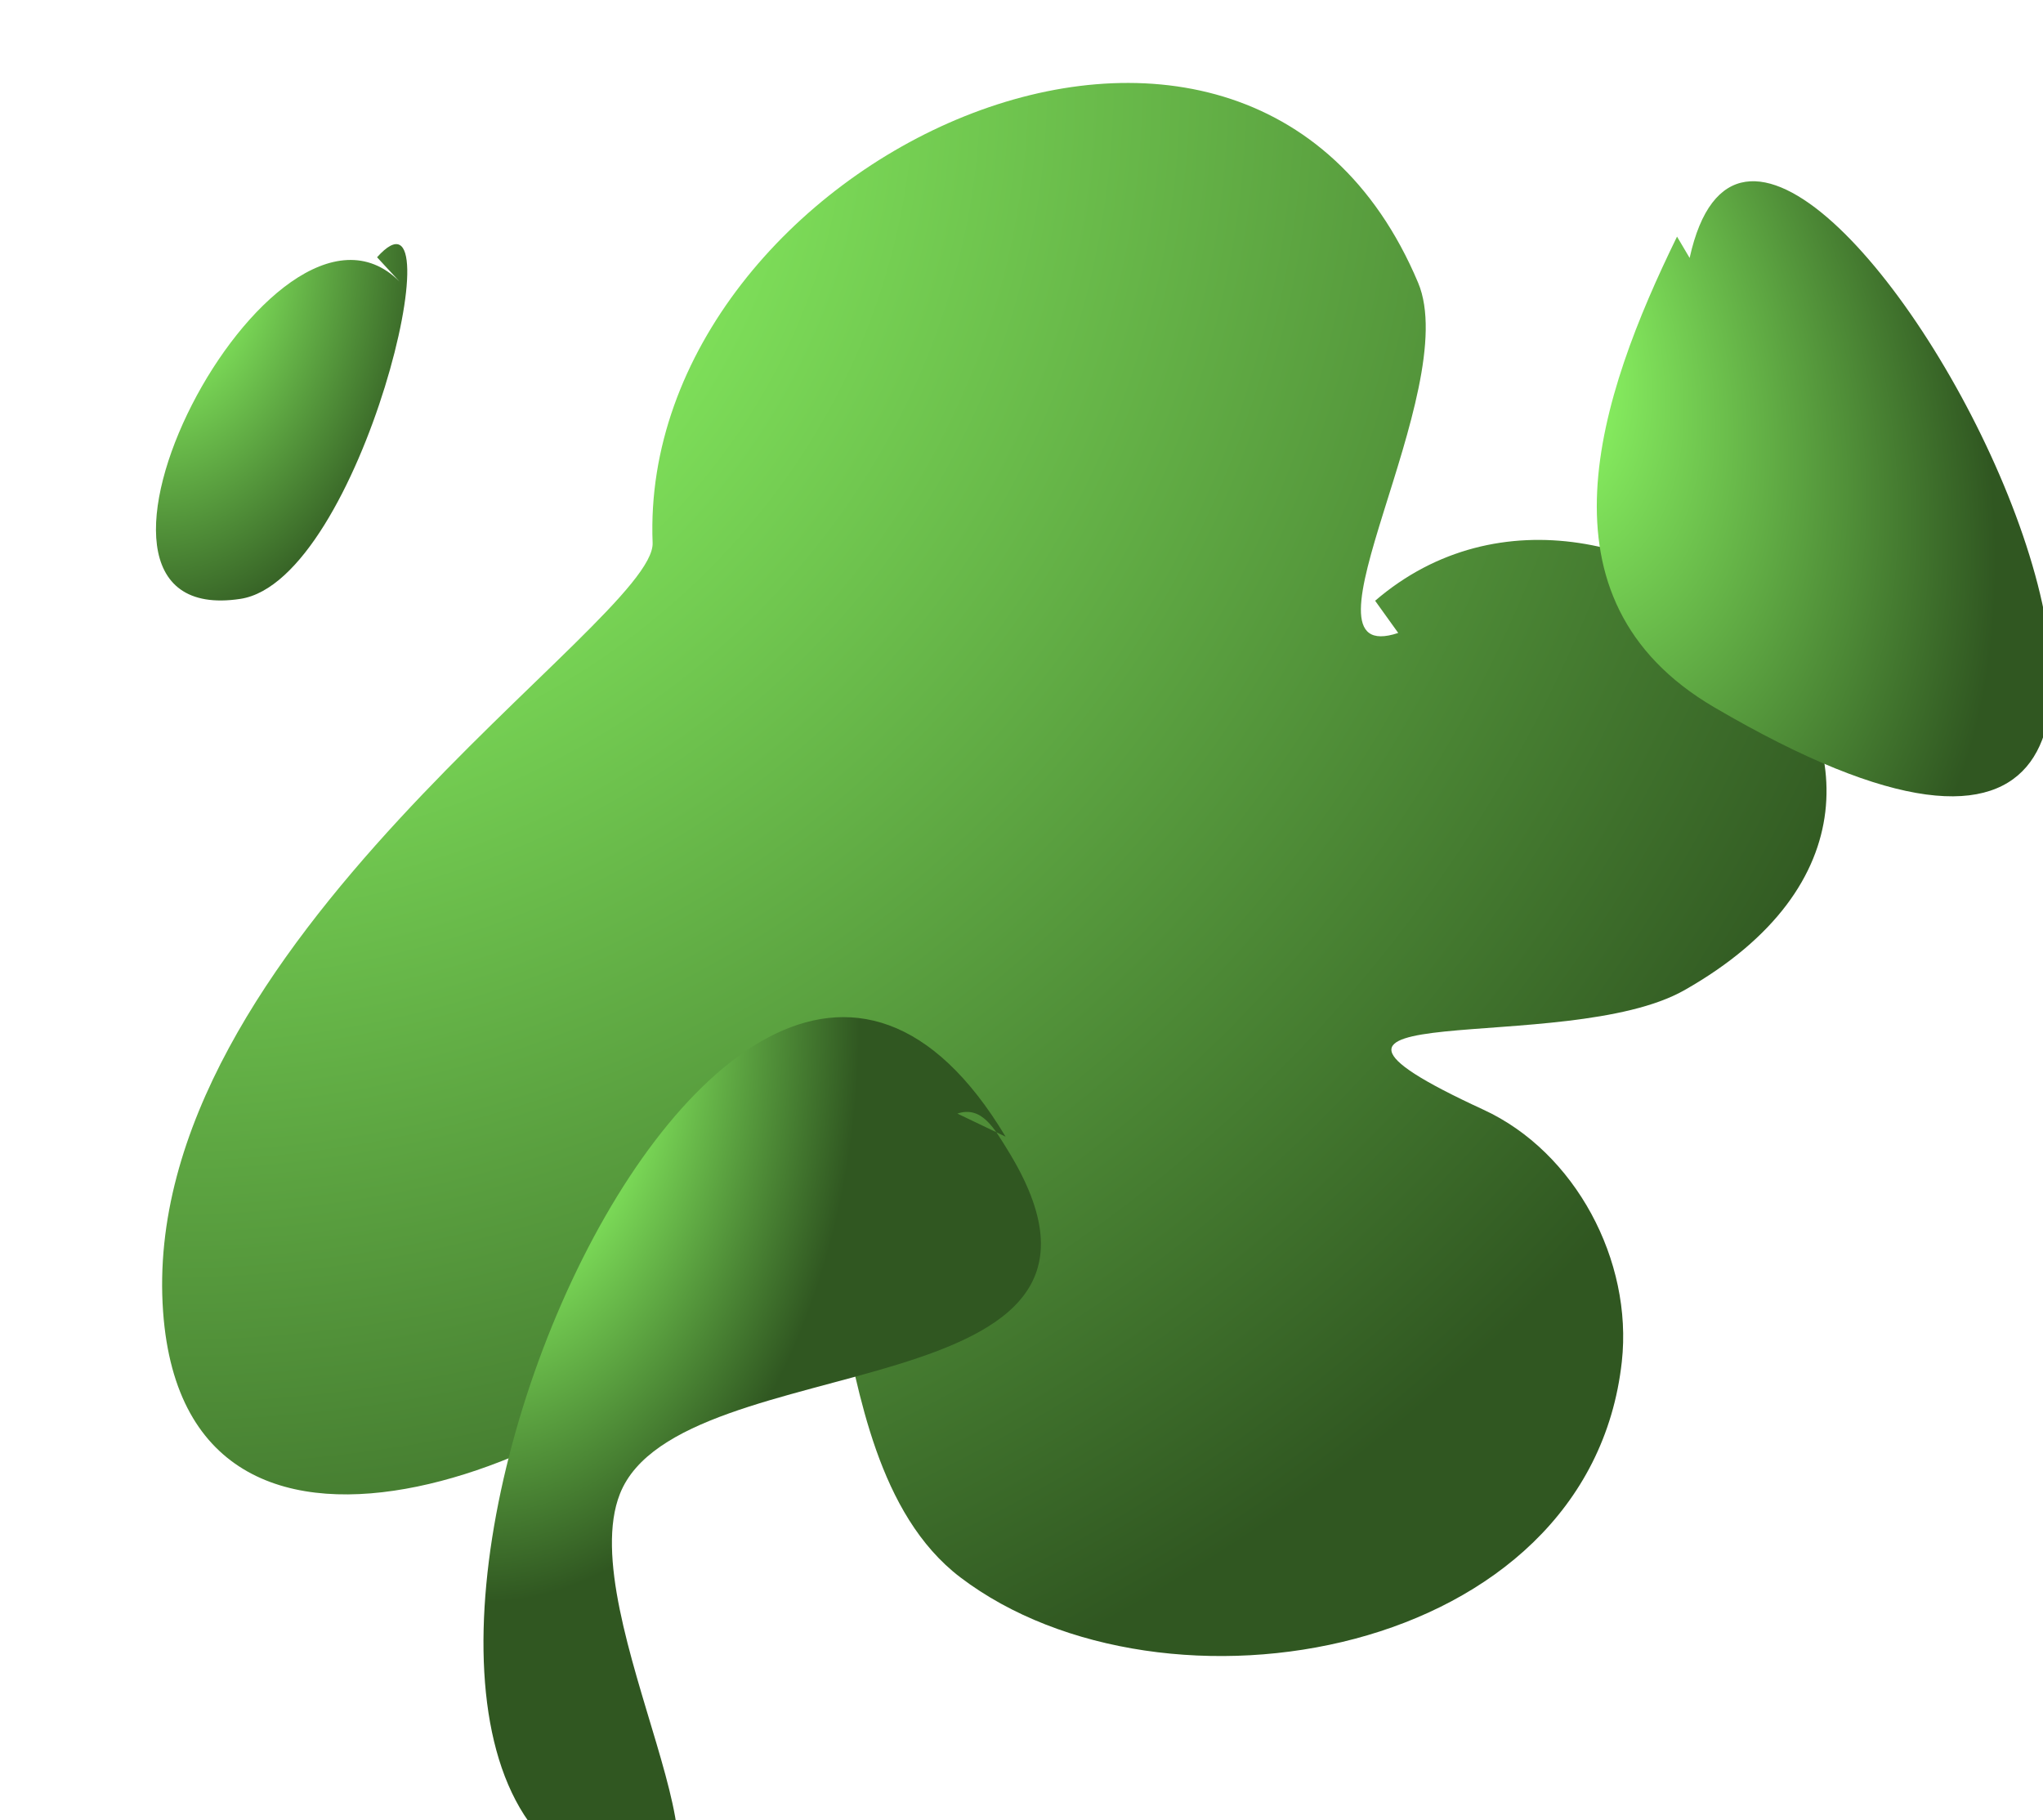
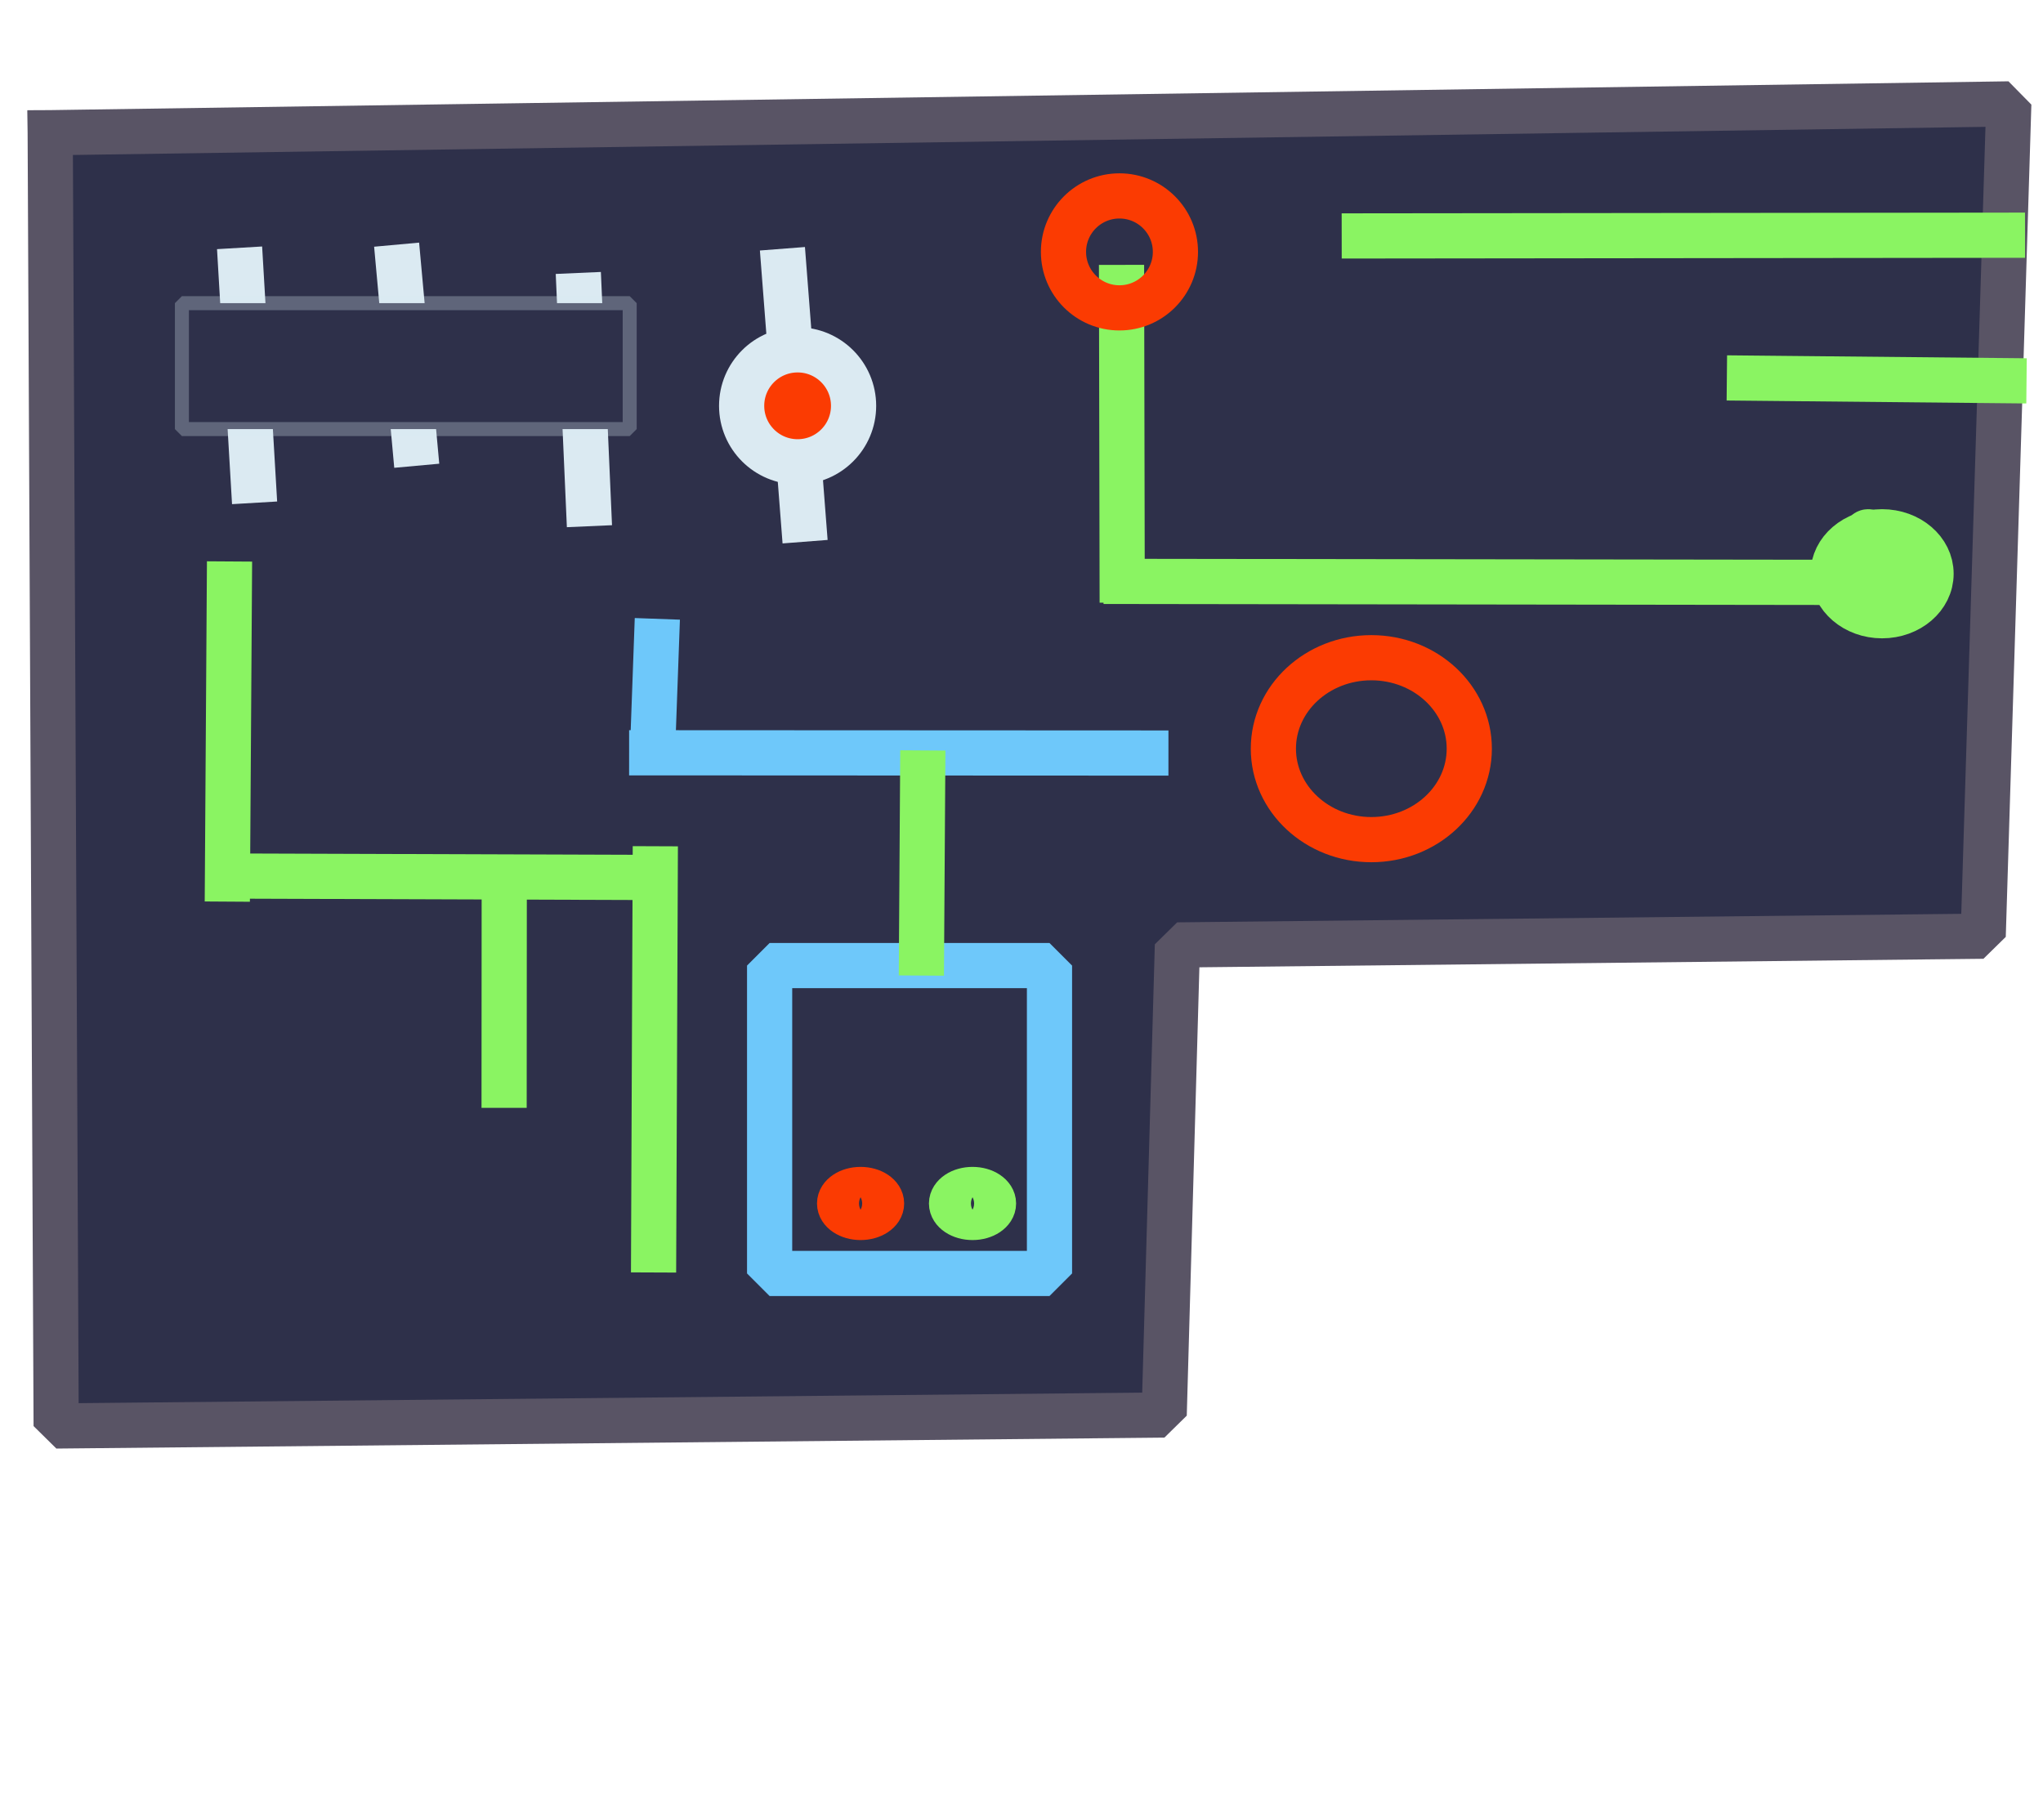
<svg xmlns="http://www.w3.org/2000/svg" width="35.04pt" height="31.2pt" viewBox="0 0 35.04 31.2">
-   <defs>
-     <radialGradient id="gradient0" gradientUnits="objectBoundingBox" cx="0" cy="0" fx="0" fy="0" r="1.414" spreadMethod="pad">
-       <stop stop-color="#8af462" offset="0.169" stop-opacity="1" />
-       <stop stop-color="#305721" offset="0.8" stop-opacity="1" />
-     </radialGradient>
-     <radialGradient id="gradient1" gradientUnits="objectBoundingBox" cx="0" cy="0" fx="0" fy="0" r="1.414" spreadMethod="pad">
-       <stop stop-color="#8af462" offset="0.169" stop-opacity="1" />
-       <stop stop-color="#305721" offset="0.8" stop-opacity="1" />
-     </radialGradient>
-     <radialGradient id="gradient2" gradientUnits="objectBoundingBox" cx="0" cy="0" fx="0" fy="0" r="1.414" spreadMethod="pad">
-       <stop stop-color="#8af462" offset="0.169" stop-opacity="1" />
-       <stop stop-color="#305721" offset="0.8" stop-opacity="1" />
-     </radialGradient>
-     <radialGradient id="gradient3" gradientUnits="objectBoundingBox" cx="0" cy="0" fx="0" fy="0" r="1.414" spreadMethod="pad">
-       <stop stop-color="#8af462" offset="0.169" stop-opacity="1" />
-       <stop stop-color="#305721" offset="0.477" stop-opacity="1" />
-     </radialGradient>
-   </defs>
-   <path id="shape0" transform="translate(2.780259, 1.422233)" fill="url(#gradient0)" fill-rule="evenodd" stroke="none" stroke-width="0.775" stroke-linecap="square" stroke-linejoin="bevel" d="M21.201 9.433C19.298 10.068 22.32 5.274 21.542 3.426C18.577 -3.616 8.152 1.365 8.413 7.888C8.467 9.235 -0.435 14.786 0.017 21.073C0.428 26.801 7.994 23.402 9.73 20.9C12.379 17.083 10.849 23.468 13.691 25.63C17.17 28.275 24.474 27.027 25.036 21.931C25.227 20.198 24.238 18.336 22.664 17.61C18.328 15.611 24.073 16.716 26.111 15.559C32.394 11.991 25.027 5.247 20.805 8.881" />
-   <path id="shape1" transform="translate(2.675021, 4.187125)" fill="url(#gradient1)" fill-rule="evenodd" stroke="none" stroke-width="0.775" stroke-linecap="square" stroke-linejoin="bevel" d="M4.177 0.641C1.999 -1.537 -2.228 6.641 1.447 6.084C3.527 5.769 5.195 -1.342 3.792 0.225" />
-   <path id="shape2" transform="matrix(0.9040525 -0.4274214 0.4274214 0.9040525 25.31546 5.265453)" fill="url(#gradient2)" fill-rule="evenodd" stroke="none" stroke-width="0.775" stroke-linecap="square" stroke-linejoin="bevel" d="M3.633 0.382C1.257 2.282 -1.31 4.921 0.758 7.95C8.937 19.926 7.903 -4.66 3.672 0.805" />
-   <path id="shape3" transform="translate(8.292365, 17.44446)" fill="url(#gradient3)" fill-rule="evenodd" stroke="none" stroke-width="0.775" stroke-linecap="square" stroke-linejoin="bevel" d="M8.955 2.05C3.906 -6.366 -4.156 13.774 2.555 14.901C4.767 15.273 1.516 10.262 2.34 8.176C3.367 5.575 11.807 6.825 8.987 2.274C8.768 1.921 8.548 1.512 8.128 1.654" />
+   <defs />
+   <path id="shape0" transform="matrix(1 0 0 1 0.8611763 1.781995)" fill="#2e304a" fill-rule="evenodd" stroke="#595465" stroke-width="0.775" stroke-linecap="square" stroke-linejoin="bevel" d="M0 0.494L0.102 22.674L19.106 22.486L19.333 14.424L33.153 14.274L33.592 0L0 0.494" />
+   <path id="shape1" transform="matrix(1 0 0 1 4.131764 4.636897)" fill="none" stroke="#dbeaf2" stroke-width="0.775" stroke-linecap="square" stroke-linejoin="miter" stroke-miterlimit="2" d="M0 0L0.212 3.6" />
+   <path id="shape2" transform="matrix(1 0 0 1 6.837646 4.581995)" fill="none" stroke="#dbeaf2" stroke-width="0.775" stroke-linecap="square" stroke-linejoin="miter" stroke-miterlimit="2" d="M0 0L0.275 3.02" />
+   <path id="shape3" transform="matrix(1 0 0 1 9.935685 5.068269)" fill="none" stroke="#dbeaf2" stroke-width="0.775" stroke-linecap="square" stroke-linejoin="miter" stroke-miterlimit="2" d="M0 0L0.157 3.569" />
+   <path id="shape4" transform="matrix(1 0 0 1 13.44941 4.652583)" fill="none" stroke="#dbeaf2" stroke-width="0.775" stroke-linecap="square" stroke-linejoin="miter" stroke-miterlimit="2" d="M0 0L0.329 4.251" />
+   <rect id="shape5" transform="matrix(1 0 0 1 3.12 5.199133)" fill="#2e304a" fill-rule="evenodd" stroke-opacity="0.286" stroke="#dbeaf2" stroke-width="0.24" stroke-linecap="square" stroke-linejoin="bevel" width="7.68" height="2.16" />
+   <ellipse id="shape6" transform="matrix(1 0 0 1 12.72 6.000034)" rx="0.96" ry="0.96" cx="0.96" cy="0.96" fill="#fb3b02" fill-rule="evenodd" stroke="#dbeaf2" stroke-width="0.775" stroke-linecap="square" stroke-linejoin="bevel" />
+   <path id="shape7" transform="matrix(1 0 0 1 3.901176 10.0165)" fill="none" stroke="#8af462" stroke-width="0.775" stroke-linecap="square" stroke-linejoin="miter" stroke-miterlimit="2" d="M0.033 0L0 5.059" />
+   <path id="shape8" transform="matrix(1 0 0 1 3.914902 15.02435)" fill="none" stroke="#8af462" stroke-width="0.775" stroke-linecap="square" stroke-linejoin="miter" stroke-miterlimit="2" d="M0 0L7.151 0.024" />
+   <path id="shape9" transform="matrix(1 0 0 1 11.21098 14.90082)" fill="none" stroke="#8af462" stroke-width="0.775" stroke-linecap="square" stroke-linejoin="miter" stroke-miterlimit="2" d="M0.027 0L0 6.535" />
+   <path id="shape10" transform="matrix(1 0 0 1 8.646274 15.41454)" fill="none" stroke="#8af462" stroke-width="0.775" stroke-linecap="square" stroke-linejoin="miter" stroke-miterlimit="2" d="M0.002 0L0 3.198" />
+   <path id="shape11" transform="matrix(1 0 0 1 19.23647 4.93023)" fill="none" stroke="#8af462" stroke-width="0.775" stroke-linecap="square" stroke-linejoin="miter" stroke-miterlimit="2" d="M0 0L0.01 5.018" />
+   <path id="shape12" transform="matrix(1 0 0 1 19.3149 9.971407)" fill="none" stroke="#8af462" stroke-width="0.775" stroke-linecap="square" stroke-linejoin="miter" stroke-miterlimit="2" d="M0 0L13.129 0.018" />
+   <ellipse id="shape13" transform="matrix(1 0 0 1 31.44 9.120034)" rx="0.84" ry="0.72" cx="0.84" cy="0.72" fill="none" stroke="#8af462" stroke-width="0.775" stroke-linecap="square" stroke-linejoin="bevel" />
+   <ellipse id="shape14" transform="matrix(1 0 0 1 31.92 9.120034)" rx="0.12" ry="0.36" cx="0.12" cy="0.36" fill="none" stroke="#8af462" stroke-width="0.775" stroke-linecap="square" stroke-linejoin="bevel" />
+   <ellipse id="shape15" transform="matrix(1 0 0 1 32.16 9.600034)" rx="0.12" ry="0.12" cx="0.12" cy="0.12" fill="none" stroke="#8af462" stroke-width="0.775" stroke-linecap="square" stroke-linejoin="bevel" />
+   <path id="shape16" transform="matrix(1 0 0 1 11.20118 11.00082)" fill="none" stroke="#6ec8fa" stroke-width="0.775" stroke-linecap="square" stroke-linejoin="miter" stroke-miterlimit="2" d="M0.059 0L0 1.629" />
+   <path id="shape17" transform="matrix(1 0 0 1 11.17765 12.91062)" fill="none" stroke="#6ec8fa" stroke-width="0.775" stroke-linecap="square" stroke-linejoin="miter" stroke-miterlimit="2" d="M0 0L8.475 0.004" />
+   <rect id="shape18" transform="matrix(1 0 0 1 13.2 16.56003)" fill="none" stroke="#6ec8fa" stroke-width="0.775" stroke-linecap="square" stroke-linejoin="bevel" width="4.8" height="5.28" />
+   <path id="shape19" transform="matrix(1 0 0 1 15.8051 13.25768)" fill="none" stroke="#8af462" stroke-width="0.775" stroke-linecap="square" stroke-linejoin="miter" stroke-miterlimit="2" d="M0 3.086L0.02 0" />
+   <ellipse id="shape20" transform="matrix(1 0 0 1 16.32 20.40003)" rx="0.36" ry="0.24" cx="0.36" cy="0.24" fill="none" stroke="#8af462" stroke-width="0.775" stroke-linecap="square" stroke-linejoin="bevel" />
+   <ellipse id="shape21" transform="matrix(1 0 0 1 14.4 20.40003)" rx="0.36" ry="0.24" cx="0.36" cy="0.24" fill="none" stroke="#fb3b02" stroke-width="0.775" stroke-linecap="square" stroke-linejoin="bevel" />
+   <ellipse id="shape22" transform="matrix(1 0 0 1 18.24 3.360034)" rx="0.96" ry="0.96" cx="0.96" cy="0.96" fill="none" stroke="#fb3b02" stroke-width="0.775" stroke-linecap="square" stroke-linejoin="bevel" />
+   <ellipse id="shape23" transform="matrix(1 0 0 1 21.84 11.28003)" rx="1.68" ry="1.56" cx="1.68" cy="1.56" fill="none" stroke="#fb3b02" stroke-width="0.775" stroke-linecap="square" stroke-linejoin="bevel" />
+   <path id="shape24" transform="matrix(1 0 0 1 23.39921 4.034152)" fill="none" stroke="#8af462" stroke-width="0.775" stroke-linecap="square" stroke-linejoin="miter" stroke-miterlimit="2" d="M0 0.012L10.945 0" />
+   <path id="shape25" transform="matrix(1 0 0 1 30.0051 6.485132)" fill="none" stroke="#8af462" stroke-width="0.775" stroke-linecap="square" stroke-linejoin="miter" stroke-miterlimit="2" d="M0 0L4.365 0.043" />
</svg>
